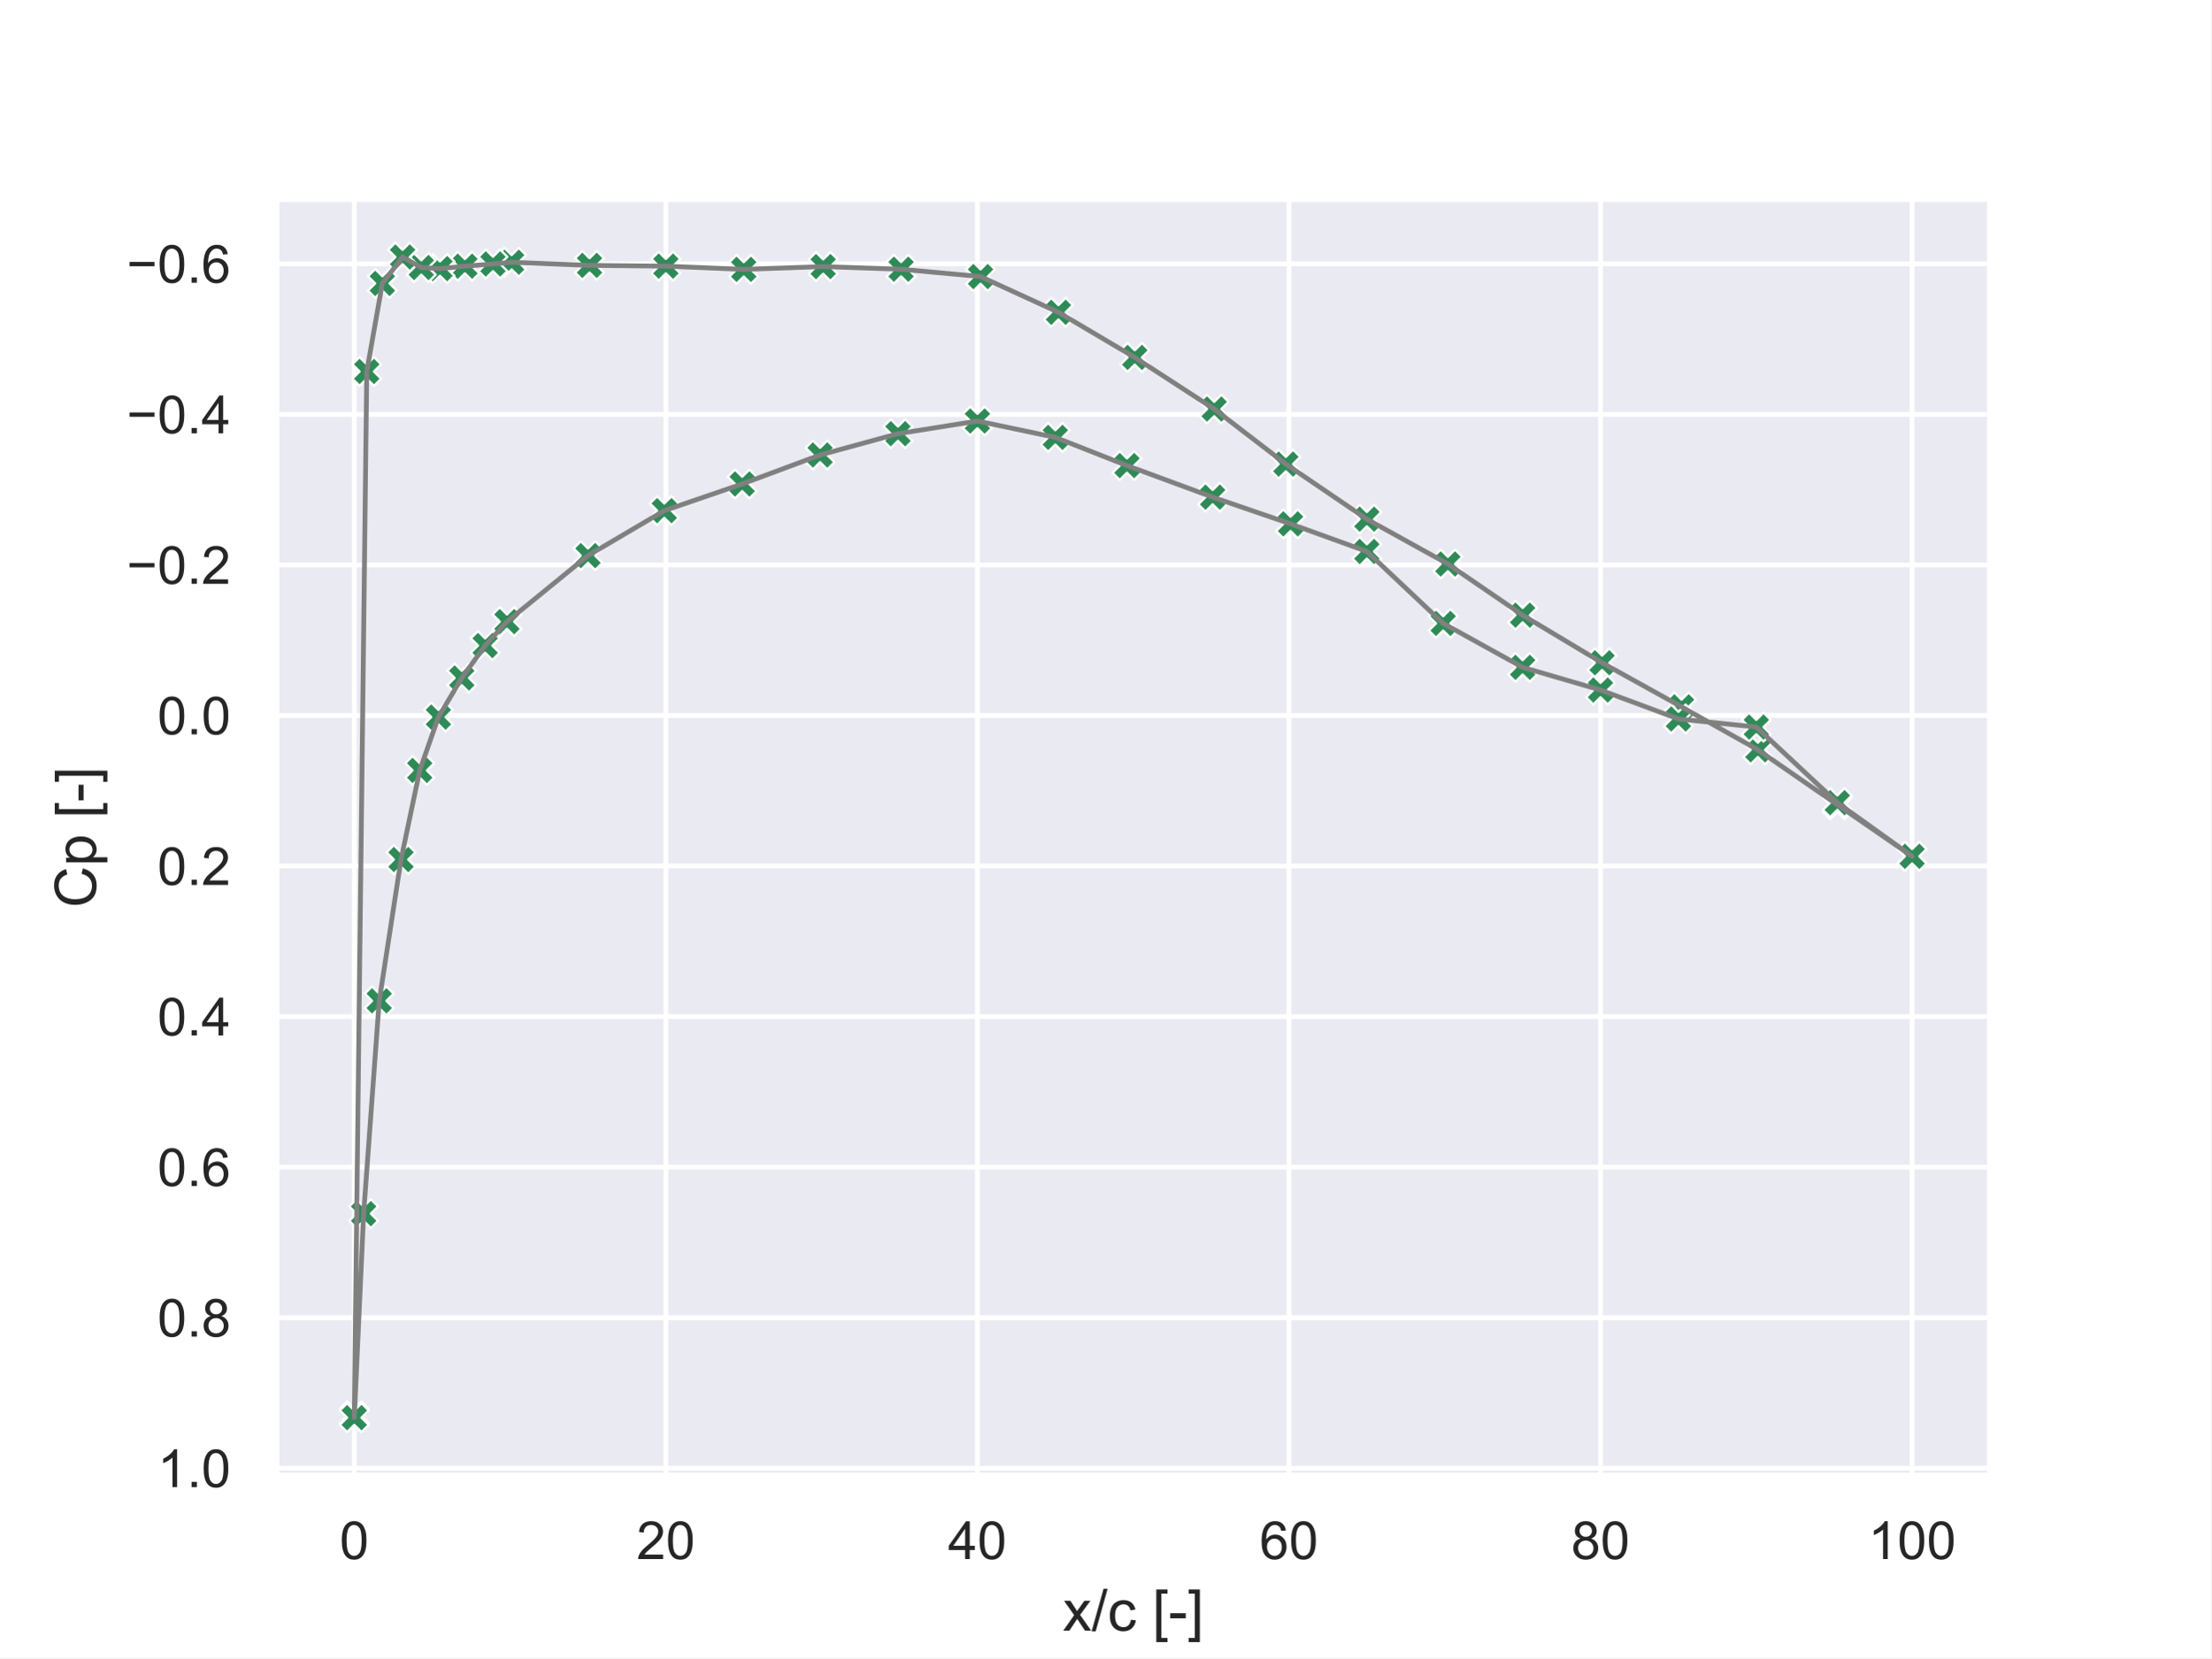
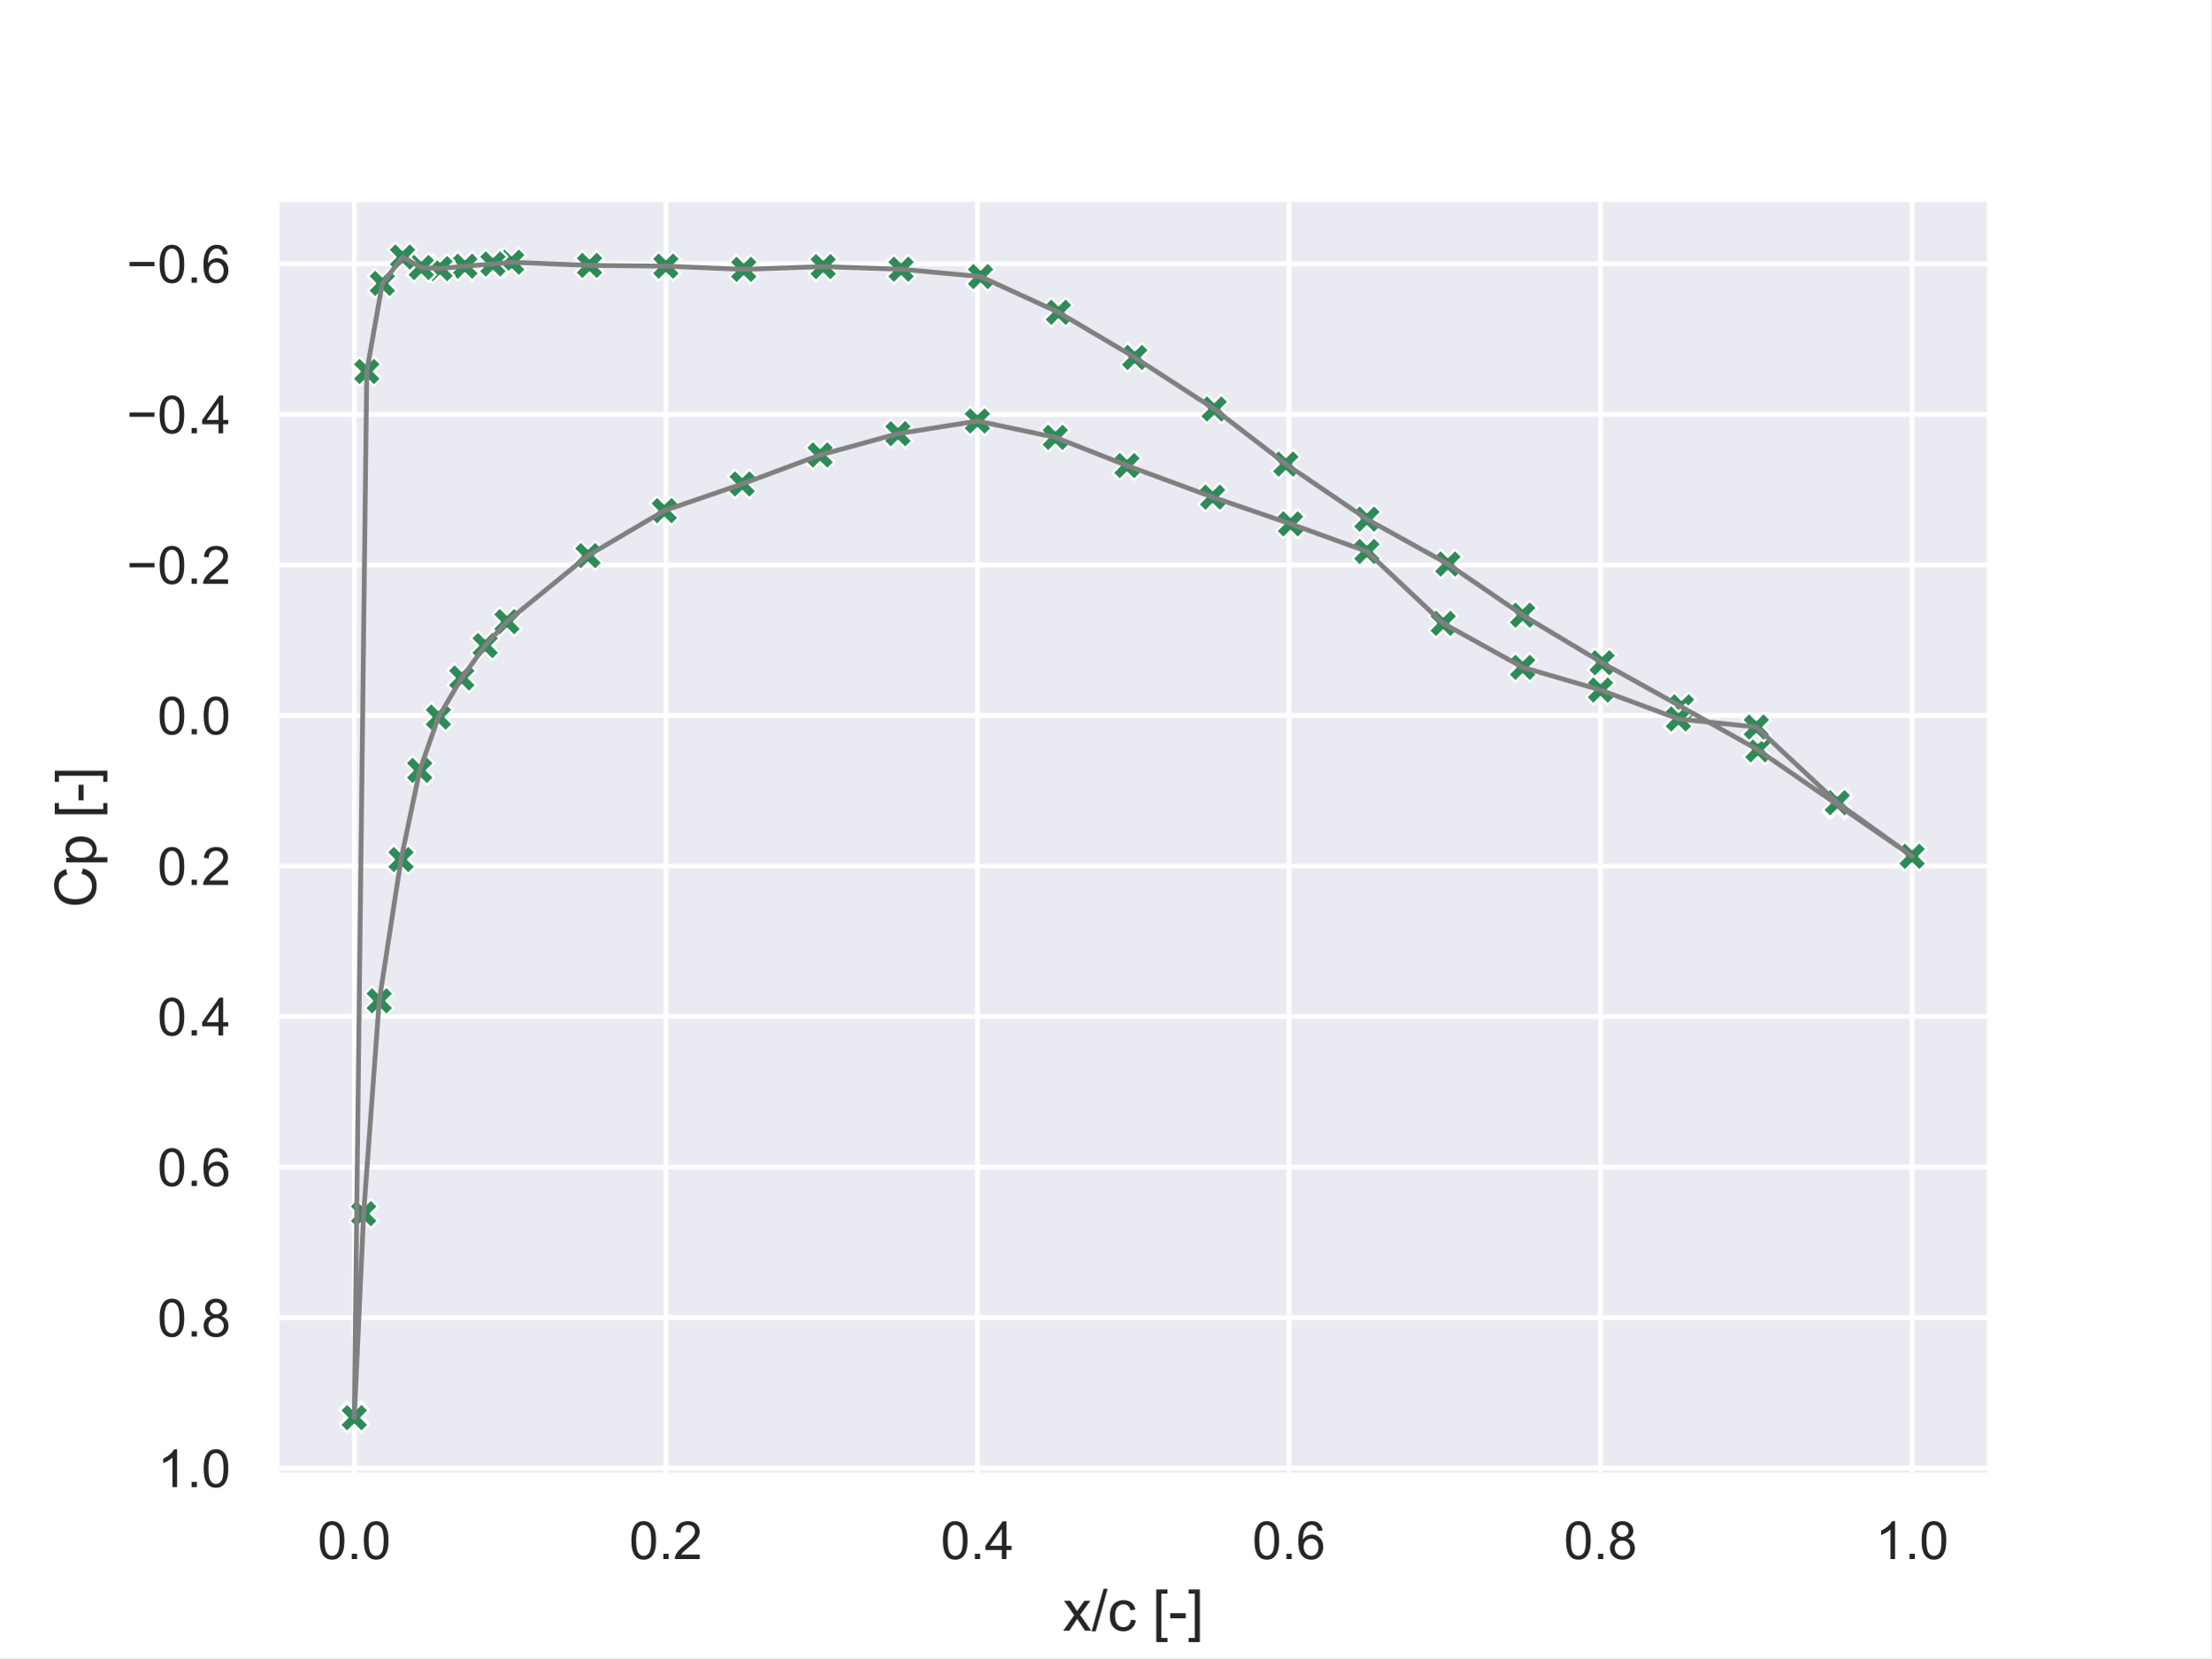
<svg xmlns="http://www.w3.org/2000/svg" xmlns:xlink="http://www.w3.org/1999/xlink" width="460.8pt" height="345.6pt" viewBox="0 0 460.8 345.6" version="1.1">
  <defs>
    <style type="text/css">*{stroke-linejoin: round; stroke-linecap: butt}</style>
  </defs>
  <g id="figure_1">
    <g id="patch_1">
      <path d="M 0 345.6  L 460.8 345.6  L 460.8 0  L 0 0  z " style="fill: #ffffff" />
    </g>
    <g id="axes_1">
      <g id="patch_2">
        <path d="M 57.6 307.584  L 414.72 307.584  L 414.72 41.472  L 57.6 41.472  z " style="fill: #eaeaf2" />
      </g>
      <g id="matplotlib.axis_1">
        <g id="xtick_1">
          <g id="line2d_1">
-             <path d="M 73.833 307.584  L 73.833 41.472  " clip-path="url(#p06ab8f327c)" style="fill: none; stroke: #ffffff; stroke-linecap: round" />
+             <path d="M 73.833 307.584  L 73.833 41.472  " clip-path="url(#pf4a6d1334e)" style="fill: none; stroke: #ffffff; stroke-linecap: round" />
          </g>
          <g id="text_1">
-             <g style="fill: #262626" transform="translate(70.77421 324.9576) scale(0.11 -0.11)">
+             <g style="fill: #262626" transform="translate(66.18773 324.9576) scale(0.11 -0.11)">
              <defs>
                <path id="ArialMT-30" d="M 266 2259  Q 266 3072 433 3567  Q 600 4063 929 4331  Q 1259 4600 1759 4600  Q 2128 4600 2406 4451  Q 2684 4303 2865 4023  Q 3047 3744 3150 3342  Q 3253 2941 3253 2259  Q 3253 1453 3087 958  Q 2922 463 2592 192  Q 2263 -78 1759 -78  Q 1097 -78 719 397  Q 266 969 266 2259  z M 844 2259  Q 844 1131 1108 757  Q 1372 384 1759 384  Q 2147 384 2411 759  Q 2675 1134 2675 2259  Q 2675 3391 2411 3762  Q 2147 4134 1753 4134  Q 1366 4134 1134 3806  Q 844 3388 844 2259  z " transform="scale(0.015625)" />
-               </defs>
-               <use xlink:href="#ArialMT-30" />
+                 <path id="ArialMT-2e" d="M 581 0  L 581 641  L 1222 641  L 1222 0  L 581 0  z " transform="scale(0.015625)" />
+               </defs>
+               <use xlink:href="#ArialMT-30" />
+               <use xlink:href="#ArialMT-2e" x="55.615" />
+               <use xlink:href="#ArialMT-30" x="83.398" />
            </g>
          </g>
        </g>
        <g id="xtick_2">
          <g id="line2d_2">
-             <path d="M 138.764 307.584  L 138.764 41.472  " clip-path="url(#p06ab8f327c)" style="fill: none; stroke: #ffffff; stroke-linecap: round" />
+             <path d="M 138.764 307.584  L 138.764 41.472  " clip-path="url(#pf4a6d1334e)" style="fill: none; stroke: #ffffff; stroke-linecap: round" />
          </g>
          <g id="text_2">
-             <g style="fill: #262626" transform="translate(132.6466 324.9576) scale(0.11 -0.11)">
+             <g style="fill: #262626" transform="translate(131.1186 324.9576) scale(0.11 -0.11)">
              <defs>
                <path id="ArialMT-32" d="M 3222 541  L 3222 0  L 194 0  Q 188 203 259 391  Q 375 700 629 1000  Q 884 1300 1366 1694  Q 2113 2306 2375 2664  Q 2638 3022 2638 3341  Q 2638 3675 2398 3904  Q 2159 4134 1775 4134  Q 1369 4134 1125 3890  Q 881 3647 878 3216  L 300 3275  Q 359 3922 746 4261  Q 1134 4600 1788 4600  Q 2447 4600 2831 4234  Q 3216 3869 3216 3328  Q 3216 3053 3103 2787  Q 2991 2522 2730 2228  Q 2469 1934 1863 1422  Q 1356 997 1212 845  Q 1069 694 975 541  L 3222 541  z " transform="scale(0.015625)" />
              </defs>
-               <use xlink:href="#ArialMT-32" />
-               <use xlink:href="#ArialMT-30" x="55.615" />
+               <use xlink:href="#ArialMT-30" />
+               <use xlink:href="#ArialMT-2e" x="55.615" />
+               <use xlink:href="#ArialMT-32" x="83.398" />
            </g>
          </g>
        </g>
        <g id="xtick_3">
          <g id="line2d_3">
-             <path d="M 203.695 307.584  L 203.695 41.472  " clip-path="url(#p06ab8f327c)" style="fill: none; stroke: #ffffff; stroke-linecap: round" />
+             <path d="M 203.695 307.584  L 203.695 41.472  " clip-path="url(#pf4a6d1334e)" style="fill: none; stroke: #ffffff; stroke-linecap: round" />
          </g>
          <g id="text_3">
-             <g style="fill: #262626" transform="translate(197.5775 324.9576) scale(0.11 -0.11)">
+             <g style="fill: #262626" transform="translate(196.0495 324.9576) scale(0.11 -0.11)">
              <defs>
                <path id="ArialMT-34" d="M 2069 0  L 2069 1097  L 81 1097  L 81 1613  L 2172 4581  L 2631 4581  L 2631 1613  L 3250 1613  L 3250 1097  L 2631 1097  L 2631 0  L 2069 0  z M 2069 1613  L 2069 3678  L 634 1613  L 2069 1613  z " transform="scale(0.015625)" />
              </defs>
-               <use xlink:href="#ArialMT-34" />
-               <use xlink:href="#ArialMT-30" x="55.615" />
+               <use xlink:href="#ArialMT-30" />
+               <use xlink:href="#ArialMT-2e" x="55.615" />
+               <use xlink:href="#ArialMT-34" x="83.398" />
            </g>
          </g>
        </g>
        <g id="xtick_4">
          <g id="line2d_4">
-             <path d="M 268.625 307.584  L 268.625 41.472  " clip-path="url(#p06ab8f327c)" style="fill: none; stroke: #ffffff; stroke-linecap: round" />
+             <path d="M 268.625 307.584  L 268.625 41.472  " clip-path="url(#pf4a6d1334e)" style="fill: none; stroke: #ffffff; stroke-linecap: round" />
          </g>
          <g id="text_4">
-             <g style="fill: #262626" transform="translate(262.5084 324.9576) scale(0.11 -0.11)">
+             <g style="fill: #262626" transform="translate(260.9805 324.9576) scale(0.11 -0.11)">
              <defs>
                <path id="ArialMT-36" d="M 3184 3459  L 2625 3416  Q 2550 3747 2413 3897  Q 2184 4138 1850 4138  Q 1581 4138 1378 3988  Q 1113 3794 959 3422  Q 806 3050 800 2363  Q 1003 2672 1297 2822  Q 1591 2972 1913 2972  Q 2475 2972 2870 2558  Q 3266 2144 3266 1488  Q 3266 1056 3080 686  Q 2894 316 2569 119  Q 2244 -78 1831 -78  Q 1128 -78 684 439  Q 241 956 241 2144  Q 241 3472 731 4075  Q 1159 4600 1884 4600  Q 2425 4600 2770 4297  Q 3116 3994 3184 3459  z M 888 1484  Q 888 1194 1011 928  Q 1134 663 1356 523  Q 1578 384 1822 384  Q 2178 384 2434 671  Q 2691 959 2691 1453  Q 2691 1928 2437 2201  Q 2184 2475 1800 2475  Q 1419 2475 1153 2201  Q 888 1928 888 1484  z " transform="scale(0.015625)" />
              </defs>
-               <use xlink:href="#ArialMT-36" />
-               <use xlink:href="#ArialMT-30" x="55.615" />
+               <use xlink:href="#ArialMT-30" />
+               <use xlink:href="#ArialMT-2e" x="55.615" />
+               <use xlink:href="#ArialMT-36" x="83.398" />
            </g>
          </g>
        </g>
        <g id="xtick_5">
          <g id="line2d_5">
-             <path d="M 333.556 307.584  L 333.556 41.472  " clip-path="url(#p06ab8f327c)" style="fill: none; stroke: #ffffff; stroke-linecap: round" />
+             <path d="M 333.556 307.584  L 333.556 41.472  " clip-path="url(#pf4a6d1334e)" style="fill: none; stroke: #ffffff; stroke-linecap: round" />
          </g>
          <g id="text_5">
-             <g style="fill: #262626" transform="translate(327.4393 324.9576) scale(0.11 -0.11)">
+             <g style="fill: #262626" transform="translate(325.9114 324.9576) scale(0.11 -0.11)">
              <defs>
                <path id="ArialMT-38" d="M 1131 2484  Q 781 2613 612 2850  Q 444 3088 444 3419  Q 444 3919 803 4259  Q 1163 4600 1759 4600  Q 2359 4600 2725 4251  Q 3091 3903 3091 3403  Q 3091 3084 2923 2848  Q 2756 2613 2416 2484  Q 2838 2347 3058 2040  Q 3278 1734 3278 1309  Q 3278 722 2862 322  Q 2447 -78 1769 -78  Q 1091 -78 675 323  Q 259 725 259 1325  Q 259 1772 486 2073  Q 713 2375 1131 2484  z M 1019 3438  Q 1019 3113 1228 2906  Q 1438 2700 1772 2700  Q 2097 2700 2305 2904  Q 2513 3109 2513 3406  Q 2513 3716 2298 3927  Q 2084 4138 1766 4138  Q 1444 4138 1231 3931  Q 1019 3725 1019 3438  z M 838 1322  Q 838 1081 952 856  Q 1066 631 1291 507  Q 1516 384 1775 384  Q 2178 384 2440 643  Q 2703 903 2703 1303  Q 2703 1709 2433 1975  Q 2163 2241 1756 2241  Q 1359 2241 1098 1978  Q 838 1716 838 1322  z " transform="scale(0.015625)" />
              </defs>
-               <use xlink:href="#ArialMT-38" />
-               <use xlink:href="#ArialMT-30" x="55.615" />
+               <use xlink:href="#ArialMT-30" />
+               <use xlink:href="#ArialMT-2e" x="55.615" />
+               <use xlink:href="#ArialMT-38" x="83.398" />
            </g>
          </g>
        </g>
        <g id="xtick_6">
          <g id="line2d_6">
-             <path d="M 398.487 307.584  L 398.487 41.472  " clip-path="url(#p06ab8f327c)" style="fill: none; stroke: #ffffff; stroke-linecap: round" />
+             <path d="M 398.487 307.584  L 398.487 41.472  " clip-path="url(#pf4a6d1334e)" style="fill: none; stroke: #ffffff; stroke-linecap: round" />
          </g>
          <g id="text_6">
-             <g style="fill: #262626" transform="translate(389.3117 324.9576) scale(0.11 -0.11)">
+             <g style="fill: #262626" transform="translate(390.8423 324.9576) scale(0.11 -0.11)">
              <defs>
                <path id="ArialMT-31" d="M 2384 0  L 1822 0  L 1822 3584  Q 1619 3391 1289 3197  Q 959 3003 697 2906  L 697 3450  Q 1169 3672 1522 3987  Q 1875 4303 2022 4600  L 2384 4600  L 2384 0  z " transform="scale(0.015625)" />
              </defs>
              <use xlink:href="#ArialMT-31" />
-               <use xlink:href="#ArialMT-30" x="55.615" />
-               <use xlink:href="#ArialMT-30" x="111.23" />
+               <use xlink:href="#ArialMT-2e" x="55.615" />
+               <use xlink:href="#ArialMT-30" x="83.398" />
            </g>
          </g>
        </g>
        <g id="text_7">
          <g style="fill: #262626" transform="translate(221.4947 339.8795) scale(0.12 -0.12)">
            <defs>
              <path id="ArialMT-78" d="M 47 0  L 1259 1725  L 138 3319  L 841 3319  L 1350 2541  Q 1494 2319 1581 2169  Q 1719 2375 1834 2534  L 2394 3319  L 3066 3319  L 1919 1756  L 3153 0  L 2463 0  L 1781 1031  L 1600 1309  L 728 0  L 47 0  z " transform="scale(0.015625)" />
              <path id="ArialMT-2f" d="M 0 -78  L 1328 4659  L 1778 4659  L 453 -78  L 0 -78  z " transform="scale(0.015625)" />
              <path id="ArialMT-63" d="M 2588 1216  L 3141 1144  Q 3050 572 2676 248  Q 2303 -75 1759 -75  Q 1078 -75 664 370  Q 250 816 250 1647  Q 250 2184 428 2587  Q 606 2991 970 3192  Q 1334 3394 1763 3394  Q 2303 3394 2647 3120  Q 2991 2847 3088 2344  L 2541 2259  Q 2463 2594 2264 2762  Q 2066 2931 1784 2931  Q 1359 2931 1093 2626  Q 828 2322 828 1663  Q 828 994 1084 691  Q 1341 388 1753 388  Q 2084 388 2306 591  Q 2528 794 2588 1216  z " transform="scale(0.015625)" />
              <path id="ArialMT-20" transform="scale(0.015625)" />
              <path id="ArialMT-5b" d="M 434 -1272  L 434 4581  L 1675 4581  L 1675 4116  L 997 4116  L 997 -806  L 1675 -806  L 1675 -1272  L 434 -1272  z " transform="scale(0.015625)" />
              <path id="ArialMT-2d" d="M 203 1375  L 203 1941  L 1931 1941  L 1931 1375  L 203 1375  z " transform="scale(0.015625)" />
              <path id="ArialMT-5d" d="M 1363 -1272  L 122 -1272  L 122 -806  L 800 -806  L 800 4116  L 122 4116  L 122 4581  L 1363 4581  L 1363 -1272  z " transform="scale(0.015625)" />
            </defs>
            <use xlink:href="#ArialMT-78" />
            <use xlink:href="#ArialMT-2f" x="50" />
            <use xlink:href="#ArialMT-63" x="77.783" />
            <use xlink:href="#ArialMT-20" x="127.783" />
            <use xlink:href="#ArialMT-5b" x="155.566" />
            <use xlink:href="#ArialMT-2d" x="183.35" />
            <use xlink:href="#ArialMT-5d" x="216.65" />
          </g>
        </g>
      </g>
      <g id="matplotlib.axis_2">
        <g id="ytick_1">
          <g id="line2d_7">
-             <path d="M 57.6 54.986  L 414.72 54.986  " clip-path="url(#p06ab8f327c)" style="fill: none; stroke: #ffffff; stroke-linecap: round" />
+             <path d="M 57.6 54.986  L 414.72 54.986  " clip-path="url(#pf4a6d1334e)" style="fill: none; stroke: #ffffff; stroke-linecap: round" />
          </g>
          <g id="text_8">
            <g style="fill: #262626" transform="translate(26.38531 58.92319) scale(0.11 -0.11)">
              <defs>
                <path id="ArialMT-2212" d="M 3381 1997  L 356 1997  L 356 2522  L 3381 2522  L 3381 1997  z " transform="scale(0.015625)" />
-                 <path id="ArialMT-2e" d="M 581 0  L 581 641  L 1222 641  L 1222 0  L 581 0  z " transform="scale(0.015625)" />
              </defs>
              <use xlink:href="#ArialMT-2212" />
              <use xlink:href="#ArialMT-30" x="58.398" />
              <use xlink:href="#ArialMT-2e" x="114.014" />
              <use xlink:href="#ArialMT-36" x="141.797" />
            </g>
          </g>
        </g>
        <g id="ytick_2">
          <g id="line2d_8">
-             <path d="M 57.6 86.367  L 414.72 86.367  " clip-path="url(#p06ab8f327c)" style="fill: none; stroke: #ffffff; stroke-linecap: round" />
+             <path d="M 57.6 86.367  L 414.72 86.367  " clip-path="url(#pf4a6d1334e)" style="fill: none; stroke: #ffffff; stroke-linecap: round" />
          </g>
          <g id="text_9">
            <g style="fill: #262626" transform="translate(26.38531 90.30368) scale(0.11 -0.11)">
              <use xlink:href="#ArialMT-2212" />
              <use xlink:href="#ArialMT-30" x="58.398" />
              <use xlink:href="#ArialMT-2e" x="114.014" />
              <use xlink:href="#ArialMT-34" x="141.797" />
            </g>
          </g>
        </g>
        <g id="ytick_3">
          <g id="line2d_9">
-             <path d="M 57.6 117.747  L 414.72 117.747  " clip-path="url(#p06ab8f327c)" style="fill: none; stroke: #ffffff; stroke-linecap: round" />
+             <path d="M 57.6 117.747  L 414.72 117.747  " clip-path="url(#pf4a6d1334e)" style="fill: none; stroke: #ffffff; stroke-linecap: round" />
          </g>
          <g id="text_10">
            <g style="fill: #262626" transform="translate(26.38531 121.6842) scale(0.11 -0.11)">
              <use xlink:href="#ArialMT-2212" />
              <use xlink:href="#ArialMT-30" x="58.398" />
              <use xlink:href="#ArialMT-2e" x="114.014" />
              <use xlink:href="#ArialMT-32" x="141.797" />
            </g>
          </g>
        </g>
        <g id="ytick_4">
          <g id="line2d_10">
-             <path d="M 57.6 149.128  L 414.72 149.128  " clip-path="url(#p06ab8f327c)" style="fill: none; stroke: #ffffff; stroke-linecap: round" />
+             <path d="M 57.6 149.128  L 414.72 149.128  " clip-path="url(#pf4a6d1334e)" style="fill: none; stroke: #ffffff; stroke-linecap: round" />
          </g>
          <g id="text_11">
            <g style="fill: #262626" transform="translate(32.81 153.0646) scale(0.11 -0.11)">
              <use xlink:href="#ArialMT-30" />
              <use xlink:href="#ArialMT-2e" x="55.615" />
              <use xlink:href="#ArialMT-30" x="83.398" />
            </g>
          </g>
        </g>
        <g id="ytick_5">
          <g id="line2d_11">
-             <path d="M 57.6 180.508  L 414.72 180.508  " clip-path="url(#p06ab8f327c)" style="fill: none; stroke: #ffffff; stroke-linecap: round" />
+             <path d="M 57.6 180.508  L 414.72 180.508  " clip-path="url(#pf4a6d1334e)" style="fill: none; stroke: #ffffff; stroke-linecap: round" />
          </g>
          <g id="text_12">
            <g style="fill: #262626" transform="translate(32.81 184.4451) scale(0.11 -0.11)">
              <use xlink:href="#ArialMT-30" />
              <use xlink:href="#ArialMT-2e" x="55.615" />
              <use xlink:href="#ArialMT-32" x="83.398" />
            </g>
          </g>
        </g>
        <g id="ytick_6">
          <g id="line2d_12">
-             <path d="M 57.6 211.889  L 414.72 211.889  " clip-path="url(#p06ab8f327c)" style="fill: none; stroke: #ffffff; stroke-linecap: round" />
+             <path d="M 57.6 211.889  L 414.72 211.889  " clip-path="url(#pf4a6d1334e)" style="fill: none; stroke: #ffffff; stroke-linecap: round" />
          </g>
          <g id="text_13">
            <g style="fill: #262626" transform="translate(32.81 215.8256) scale(0.11 -0.11)">
              <use xlink:href="#ArialMT-30" />
              <use xlink:href="#ArialMT-2e" x="55.615" />
              <use xlink:href="#ArialMT-34" x="83.398" />
            </g>
          </g>
        </g>
        <g id="ytick_7">
          <g id="line2d_13">
-             <path d="M 57.6 243.269  L 414.72 243.269  " clip-path="url(#p06ab8f327c)" style="fill: none; stroke: #ffffff; stroke-linecap: round" />
+             <path d="M 57.6 243.269  L 414.72 243.269  " clip-path="url(#pf4a6d1334e)" style="fill: none; stroke: #ffffff; stroke-linecap: round" />
          </g>
          <g id="text_14">
            <g style="fill: #262626" transform="translate(32.81 247.2061) scale(0.11 -0.11)">
              <use xlink:href="#ArialMT-30" />
              <use xlink:href="#ArialMT-2e" x="55.615" />
              <use xlink:href="#ArialMT-36" x="83.398" />
            </g>
          </g>
        </g>
        <g id="ytick_8">
          <g id="line2d_14">
-             <path d="M 57.6 274.65  L 414.72 274.65  " clip-path="url(#p06ab8f327c)" style="fill: none; stroke: #ffffff; stroke-linecap: round" />
+             <path d="M 57.6 274.65  L 414.72 274.65  " clip-path="url(#pf4a6d1334e)" style="fill: none; stroke: #ffffff; stroke-linecap: round" />
          </g>
          <g id="text_15">
            <g style="fill: #262626" transform="translate(32.81 278.5866) scale(0.11 -0.11)">
              <use xlink:href="#ArialMT-30" />
              <use xlink:href="#ArialMT-2e" x="55.615" />
              <use xlink:href="#ArialMT-38" x="83.398" />
            </g>
          </g>
        </g>
        <g id="ytick_9">
          <g id="line2d_15">
-             <path d="M 57.6 306.03  L 414.72 306.03  " clip-path="url(#p06ab8f327c)" style="fill: none; stroke: #ffffff; stroke-linecap: round" />
+             <path d="M 57.6 306.03  L 414.72 306.03  " clip-path="url(#pf4a6d1334e)" style="fill: none; stroke: #ffffff; stroke-linecap: round" />
          </g>
          <g id="text_16">
            <g style="fill: #262626" transform="translate(32.81 309.9671) scale(0.11 -0.11)">
              <use xlink:href="#ArialMT-31" />
              <use xlink:href="#ArialMT-2e" x="55.615" />
              <use xlink:href="#ArialMT-30" x="83.398" />
            </g>
          </g>
        </g>
        <g id="text_17">
          <g style="fill: #262626" transform="translate(20.00031 189.1961) rotate(-90) scale(0.12 -0.12)">
            <defs>
              <path id="ArialMT-43" d="M 3763 1606  L 4369 1453  Q 4178 706 3683 314  Q 3188 -78 2472 -78  Q 1731 -78 1267 223  Q 803 525 561 1097  Q 319 1669 319 2325  Q 319 3041 592 3573  Q 866 4106 1370 4382  Q 1875 4659 2481 4659  Q 3169 4659 3637 4309  Q 4106 3959 4291 3325  L 3694 3184  Q 3534 3684 3231 3912  Q 2928 4141 2469 4141  Q 1941 4141 1586 3887  Q 1231 3634 1087 3207  Q 944 2781 944 2328  Q 944 1744 1114 1308  Q 1284 872 1643 656  Q 2003 441 2422 441  Q 2931 441 3284 734  Q 3638 1028 3763 1606  z " transform="scale(0.015625)" />
              <path id="ArialMT-70" d="M 422 -1272  L 422 3319  L 934 3319  L 934 2888  Q 1116 3141 1344 3267  Q 1572 3394 1897 3394  Q 2322 3394 2647 3175  Q 2972 2956 3137 2557  Q 3303 2159 3303 1684  Q 3303 1175 3120 767  Q 2938 359 2589 142  Q 2241 -75 1856 -75  Q 1575 -75 1351 44  Q 1128 163 984 344  L 984 -1272  L 422 -1272  z M 931 1641  Q 931 1000 1190 694  Q 1450 388 1819 388  Q 2194 388 2461 705  Q 2728 1022 2728 1688  Q 2728 2322 2467 2637  Q 2206 2953 1844 2953  Q 1484 2953 1207 2617  Q 931 2281 931 1641  z " transform="scale(0.015625)" />
            </defs>
            <use xlink:href="#ArialMT-43" />
            <use xlink:href="#ArialMT-70" x="72.217" />
            <use xlink:href="#ArialMT-20" x="127.832" />
            <use xlink:href="#ArialMT-5b" x="155.615" />
            <use xlink:href="#ArialMT-2d" x="183.398" />
            <use xlink:href="#ArialMT-5d" x="216.699" />
          </g>
        </g>
      </g>
      <g id="PathCollection_1">
        <defs>
-           <path id="m3106f0752f" d="M -1.5 3  L 0 1.5  L 1.5 3  L 3 1.5  L 1.5 0  L 3 -1.5  L 1.5 -3  L 0 -1.5  L -1.5 -3  L -3 -1.5  L -1.5 0  L -3 1.5  z " style="stroke: #ffffff; stroke-width: 0.48" />
+           <path id="md6882f430a" d="M -1.5 3  L 0 1.5  L 1.5 3  L 3 1.5  L 1.5 0  L 3 -1.5  L 1.5 -3  L 0 -1.5  L -1.5 -3  L -3 -1.5  L -1.5 0  L -3 1.5  z " style="stroke: #ffffff; stroke-width: 0.48" />
        </defs>
-         <g clip-path="url(#p06ab8f327c)">
-           <use xlink:href="#m3106f0752f" x="398.487" y="178.478" style="fill: #2e8b57; stroke: #ffffff; stroke-width: 0.48" />
-           <use xlink:href="#m3106f0752f" x="382.904" y="167.73" style="fill: #2e8b57; stroke: #ffffff; stroke-width: 0.48" />
-           <use xlink:href="#m3106f0752f" x="366.346" y="156.287" style="fill: #2e8b57; stroke: #ffffff; stroke-width: 0.48" />
-           <use xlink:href="#m3106f0752f" x="350.438" y="147.33" style="fill: #2e8b57; stroke: #ffffff; stroke-width: 0.48" />
-           <use xlink:href="#m3106f0752f" x="333.881" y="138.146" style="fill: #2e8b57; stroke: #ffffff; stroke-width: 0.48" />
-           <use xlink:href="#m3106f0752f" x="317.324" y="128.214" style="fill: #2e8b57; stroke: #ffffff; stroke-width: 0.48" />
-           <use xlink:href="#m3106f0752f" x="301.74" y="117.553" style="fill: #2e8b57; stroke: #ffffff; stroke-width: 0.48" />
-           <use xlink:href="#m3106f0752f" x="284.858" y="108.206" style="fill: #2e8b57; stroke: #ffffff; stroke-width: 0.48" />
-           <use xlink:href="#m3106f0752f" x="267.976" y="96.724" style="fill: #2e8b57; stroke: #ffffff; stroke-width: 0.48" />
-           <use xlink:href="#m3106f0752f" x="253.042" y="85.251" style="fill: #2e8b57; stroke: #ffffff; stroke-width: 0.48" />
-           <use xlink:href="#m3106f0752f" x="236.485" y="74.497" style="fill: #2e8b57; stroke: #ffffff; stroke-width: 0.48" />
-           <use xlink:href="#m3106f0752f" x="220.577" y="65.091" style="fill: #2e8b57; stroke: #ffffff; stroke-width: 0.48" />
-           <use xlink:href="#m3106f0752f" x="204.344" y="57.644" style="fill: #2e8b57; stroke: #ffffff; stroke-width: 0.48" />
-           <use xlink:href="#m3106f0752f" x="187.786" y="56.11" style="fill: #2e8b57; stroke: #ffffff; stroke-width: 0.48" />
-           <use xlink:href="#m3106f0752f" x="171.554" y="55.561" style="fill: #2e8b57; stroke: #ffffff; stroke-width: 0.48" />
-           <use xlink:href="#m3106f0752f" x="154.996" y="56.138" style="fill: #2e8b57; stroke: #ffffff; stroke-width: 0.48" />
-           <use xlink:href="#m3106f0752f" x="138.764" y="55.47" style="fill: #2e8b57; stroke: #ffffff; stroke-width: 0.48" />
-           <use xlink:href="#m3106f0752f" x="122.856" y="55.311" style="fill: #2e8b57; stroke: #ffffff; stroke-width: 0.48" />
-           <use xlink:href="#m3106f0752f" x="106.623" y="54.662" style="fill: #2e8b57; stroke: #ffffff; stroke-width: 0.48" />
-           <use xlink:href="#m3106f0752f" x="102.727" y="55.015" style="fill: #2e8b57; stroke: #ffffff; stroke-width: 0.48" />
-           <use xlink:href="#m3106f0752f" x="96.883" y="55.479" style="fill: #2e8b57; stroke: #ffffff; stroke-width: 0.48" />
-           <use xlink:href="#m3106f0752f" x="91.689" y="55.983" style="fill: #2e8b57; stroke: #ffffff; stroke-width: 0.48" />
-           <use xlink:href="#m3106f0752f" x="87.793" y="55.755" style="fill: #2e8b57; stroke: #ffffff; stroke-width: 0.48" />
-           <use xlink:href="#m3106f0752f" x="83.897" y="53.568" style="fill: #2e8b57; stroke: #ffffff; stroke-width: 0.48" />
-           <use xlink:href="#m3106f0752f" x="79.677" y="59.075" style="fill: #2e8b57; stroke: #ffffff; stroke-width: 0.48" />
-           <use xlink:href="#m3106f0752f" x="76.43" y="77.431" style="fill: #2e8b57; stroke: #ffffff; stroke-width: 0.48" />
-           <use xlink:href="#m3106f0752f" x="73.833" y="295.144" style="fill: #2e8b57; stroke: #ffffff; stroke-width: 0.48" />
-           <use xlink:href="#m3106f0752f" x="73.833" y="295.488" style="fill: #2e8b57; stroke: #ffffff; stroke-width: 0.48" />
-           <use xlink:href="#m3106f0752f" x="75.781" y="252.964" style="fill: #2e8b57; stroke: #ffffff; stroke-width: 0.48" />
-           <use xlink:href="#m3106f0752f" x="79.027" y="208.605" style="fill: #2e8b57; stroke: #ffffff; stroke-width: 0.48" />
-           <use xlink:href="#m3106f0752f" x="83.572" y="179.153" style="fill: #2e8b57; stroke: #ffffff; stroke-width: 0.48" />
-           <use xlink:href="#m3106f0752f" x="87.468" y="160.58" style="fill: #2e8b57; stroke: #ffffff; stroke-width: 0.48" />
-           <use xlink:href="#m3106f0752f" x="91.364" y="149.459" style="fill: #2e8b57; stroke: #ffffff; stroke-width: 0.48" />
-           <use xlink:href="#m3106f0752f" x="96.234" y="141.309" style="fill: #2e8b57; stroke: #ffffff; stroke-width: 0.48" />
-           <use xlink:href="#m3106f0752f" x="101.104" y="134.553" style="fill: #2e8b57; stroke: #ffffff; stroke-width: 0.48" />
-           <use xlink:href="#m3106f0752f" x="105.649" y="129.568" style="fill: #2e8b57; stroke: #ffffff; stroke-width: 0.48" />
-           <use xlink:href="#m3106f0752f" x="122.531" y="115.808" style="fill: #2e8b57; stroke: #ffffff; stroke-width: 0.48" />
-           <use xlink:href="#m3106f0752f" x="138.439" y="106.436" style="fill: #2e8b57; stroke: #ffffff; stroke-width: 0.48" />
-           <use xlink:href="#m3106f0752f" x="154.672" y="100.869" style="fill: #2e8b57; stroke: #ffffff; stroke-width: 0.48" />
-           <use xlink:href="#m3106f0752f" x="170.904" y="94.829" style="fill: #2e8b57; stroke: #ffffff; stroke-width: 0.48" />
-           <use xlink:href="#m3106f0752f" x="187.137" y="90.391" style="fill: #2e8b57; stroke: #ffffff; stroke-width: 0.48" />
-           <use xlink:href="#m3106f0752f" x="203.695" y="87.749" style="fill: #2e8b57; stroke: #ffffff; stroke-width: 0.48" />
-           <use xlink:href="#m3106f0752f" x="219.927" y="91.159" style="fill: #2e8b57; stroke: #ffffff; stroke-width: 0.48" />
-           <use xlink:href="#m3106f0752f" x="234.861" y="97.036" style="fill: #2e8b57; stroke: #ffffff; stroke-width: 0.48" />
-           <use xlink:href="#m3106f0752f" x="252.717" y="103.62" style="fill: #2e8b57; stroke: #ffffff; stroke-width: 0.48" />
-           <use xlink:href="#m3106f0752f" x="268.95" y="109.185" style="fill: #2e8b57; stroke: #ffffff; stroke-width: 0.48" />
-           <use xlink:href="#m3106f0752f" x="284.858" y="114.937" style="fill: #2e8b57; stroke: #ffffff; stroke-width: 0.48" />
-           <use xlink:href="#m3106f0752f" x="300.766" y="129.931" style="fill: #2e8b57; stroke: #ffffff; stroke-width: 0.48" />
-           <use xlink:href="#m3106f0752f" x="317.324" y="139.092" style="fill: #2e8b57; stroke: #ffffff; stroke-width: 0.48" />
-           <use xlink:href="#m3106f0752f" x="333.556" y="143.825" style="fill: #2e8b57; stroke: #ffffff; stroke-width: 0.48" />
-           <use xlink:href="#m3106f0752f" x="349.789" y="149.851" style="fill: #2e8b57; stroke: #ffffff; stroke-width: 0.48" />
-           <use xlink:href="#m3106f0752f" x="366.022" y="151.541" style="fill: #2e8b57; stroke: #ffffff; stroke-width: 0.48" />
-           <use xlink:href="#m3106f0752f" x="382.904" y="167.303" style="fill: #2e8b57; stroke: #ffffff; stroke-width: 0.48" />
-           <use xlink:href="#m3106f0752f" x="398.487" y="178.478" style="fill: #2e8b57; stroke: #ffffff; stroke-width: 0.48" />
+         <g clip-path="url(#pf4a6d1334e)">
+           <use xlink:href="#md6882f430a" x="398.487" y="178.478" style="fill: #2e8b57; stroke: #ffffff; stroke-width: 0.48" />
+           <use xlink:href="#md6882f430a" x="382.904" y="167.73" style="fill: #2e8b57; stroke: #ffffff; stroke-width: 0.48" />
+           <use xlink:href="#md6882f430a" x="366.346" y="156.287" style="fill: #2e8b57; stroke: #ffffff; stroke-width: 0.48" />
+           <use xlink:href="#md6882f430a" x="350.438" y="147.33" style="fill: #2e8b57; stroke: #ffffff; stroke-width: 0.48" />
+           <use xlink:href="#md6882f430a" x="333.881" y="138.146" style="fill: #2e8b57; stroke: #ffffff; stroke-width: 0.48" />
+           <use xlink:href="#md6882f430a" x="317.324" y="128.214" style="fill: #2e8b57; stroke: #ffffff; stroke-width: 0.48" />
+           <use xlink:href="#md6882f430a" x="301.74" y="117.553" style="fill: #2e8b57; stroke: #ffffff; stroke-width: 0.48" />
+           <use xlink:href="#md6882f430a" x="284.858" y="108.206" style="fill: #2e8b57; stroke: #ffffff; stroke-width: 0.48" />
+           <use xlink:href="#md6882f430a" x="267.976" y="96.724" style="fill: #2e8b57; stroke: #ffffff; stroke-width: 0.48" />
+           <use xlink:href="#md6882f430a" x="253.042" y="85.251" style="fill: #2e8b57; stroke: #ffffff; stroke-width: 0.48" />
+           <use xlink:href="#md6882f430a" x="236.485" y="74.497" style="fill: #2e8b57; stroke: #ffffff; stroke-width: 0.48" />
+           <use xlink:href="#md6882f430a" x="220.577" y="65.091" style="fill: #2e8b57; stroke: #ffffff; stroke-width: 0.48" />
+           <use xlink:href="#md6882f430a" x="204.344" y="57.644" style="fill: #2e8b57; stroke: #ffffff; stroke-width: 0.48" />
+           <use xlink:href="#md6882f430a" x="187.786" y="56.11" style="fill: #2e8b57; stroke: #ffffff; stroke-width: 0.48" />
+           <use xlink:href="#md6882f430a" x="171.554" y="55.561" style="fill: #2e8b57; stroke: #ffffff; stroke-width: 0.48" />
+           <use xlink:href="#md6882f430a" x="154.996" y="56.138" style="fill: #2e8b57; stroke: #ffffff; stroke-width: 0.48" />
+           <use xlink:href="#md6882f430a" x="138.764" y="55.47" style="fill: #2e8b57; stroke: #ffffff; stroke-width: 0.48" />
+           <use xlink:href="#md6882f430a" x="122.856" y="55.311" style="fill: #2e8b57; stroke: #ffffff; stroke-width: 0.48" />
+           <use xlink:href="#md6882f430a" x="106.623" y="54.662" style="fill: #2e8b57; stroke: #ffffff; stroke-width: 0.48" />
+           <use xlink:href="#md6882f430a" x="102.727" y="55.015" style="fill: #2e8b57; stroke: #ffffff; stroke-width: 0.48" />
+           <use xlink:href="#md6882f430a" x="96.883" y="55.479" style="fill: #2e8b57; stroke: #ffffff; stroke-width: 0.48" />
+           <use xlink:href="#md6882f430a" x="91.689" y="55.983" style="fill: #2e8b57; stroke: #ffffff; stroke-width: 0.48" />
+           <use xlink:href="#md6882f430a" x="87.793" y="55.755" style="fill: #2e8b57; stroke: #ffffff; stroke-width: 0.48" />
+           <use xlink:href="#md6882f430a" x="83.897" y="53.568" style="fill: #2e8b57; stroke: #ffffff; stroke-width: 0.48" />
+           <use xlink:href="#md6882f430a" x="79.677" y="59.075" style="fill: #2e8b57; stroke: #ffffff; stroke-width: 0.48" />
+           <use xlink:href="#md6882f430a" x="76.43" y="77.431" style="fill: #2e8b57; stroke: #ffffff; stroke-width: 0.48" />
+           <use xlink:href="#md6882f430a" x="73.833" y="295.144" style="fill: #2e8b57; stroke: #ffffff; stroke-width: 0.48" />
+           <use xlink:href="#md6882f430a" x="73.833" y="295.488" style="fill: #2e8b57; stroke: #ffffff; stroke-width: 0.48" />
+           <use xlink:href="#md6882f430a" x="75.781" y="252.964" style="fill: #2e8b57; stroke: #ffffff; stroke-width: 0.48" />
+           <use xlink:href="#md6882f430a" x="79.027" y="208.605" style="fill: #2e8b57; stroke: #ffffff; stroke-width: 0.48" />
+           <use xlink:href="#md6882f430a" x="83.572" y="179.153" style="fill: #2e8b57; stroke: #ffffff; stroke-width: 0.48" />
+           <use xlink:href="#md6882f430a" x="87.468" y="160.58" style="fill: #2e8b57; stroke: #ffffff; stroke-width: 0.48" />
+           <use xlink:href="#md6882f430a" x="91.364" y="149.459" style="fill: #2e8b57; stroke: #ffffff; stroke-width: 0.48" />
+           <use xlink:href="#md6882f430a" x="96.234" y="141.309" style="fill: #2e8b57; stroke: #ffffff; stroke-width: 0.48" />
+           <use xlink:href="#md6882f430a" x="101.104" y="134.553" style="fill: #2e8b57; stroke: #ffffff; stroke-width: 0.48" />
+           <use xlink:href="#md6882f430a" x="105.649" y="129.568" style="fill: #2e8b57; stroke: #ffffff; stroke-width: 0.48" />
+           <use xlink:href="#md6882f430a" x="122.531" y="115.808" style="fill: #2e8b57; stroke: #ffffff; stroke-width: 0.48" />
+           <use xlink:href="#md6882f430a" x="138.439" y="106.436" style="fill: #2e8b57; stroke: #ffffff; stroke-width: 0.48" />
+           <use xlink:href="#md6882f430a" x="154.672" y="100.869" style="fill: #2e8b57; stroke: #ffffff; stroke-width: 0.48" />
+           <use xlink:href="#md6882f430a" x="170.904" y="94.829" style="fill: #2e8b57; stroke: #ffffff; stroke-width: 0.48" />
+           <use xlink:href="#md6882f430a" x="187.137" y="90.391" style="fill: #2e8b57; stroke: #ffffff; stroke-width: 0.48" />
+           <use xlink:href="#md6882f430a" x="203.695" y="87.749" style="fill: #2e8b57; stroke: #ffffff; stroke-width: 0.48" />
+           <use xlink:href="#md6882f430a" x="219.927" y="91.159" style="fill: #2e8b57; stroke: #ffffff; stroke-width: 0.48" />
+           <use xlink:href="#md6882f430a" x="234.861" y="97.036" style="fill: #2e8b57; stroke: #ffffff; stroke-width: 0.48" />
+           <use xlink:href="#md6882f430a" x="252.717" y="103.62" style="fill: #2e8b57; stroke: #ffffff; stroke-width: 0.48" />
+           <use xlink:href="#md6882f430a" x="268.95" y="109.185" style="fill: #2e8b57; stroke: #ffffff; stroke-width: 0.48" />
+           <use xlink:href="#md6882f430a" x="284.858" y="114.937" style="fill: #2e8b57; stroke: #ffffff; stroke-width: 0.48" />
+           <use xlink:href="#md6882f430a" x="300.766" y="129.931" style="fill: #2e8b57; stroke: #ffffff; stroke-width: 0.48" />
+           <use xlink:href="#md6882f430a" x="317.324" y="139.092" style="fill: #2e8b57; stroke: #ffffff; stroke-width: 0.48" />
+           <use xlink:href="#md6882f430a" x="333.556" y="143.825" style="fill: #2e8b57; stroke: #ffffff; stroke-width: 0.48" />
+           <use xlink:href="#md6882f430a" x="349.789" y="149.851" style="fill: #2e8b57; stroke: #ffffff; stroke-width: 0.48" />
+           <use xlink:href="#md6882f430a" x="366.022" y="151.541" style="fill: #2e8b57; stroke: #ffffff; stroke-width: 0.48" />
+           <use xlink:href="#md6882f430a" x="382.904" y="167.303" style="fill: #2e8b57; stroke: #ffffff; stroke-width: 0.48" />
+           <use xlink:href="#md6882f430a" x="398.487" y="178.478" style="fill: #2e8b57; stroke: #ffffff; stroke-width: 0.48" />
        </g>
      </g>
      <g id="line2d_16">
-         <path d="M 398.487 178.478  L 382.904 167.73  L 366.346 156.287  L 350.438 147.33  L 333.881 138.146  L 317.324 128.214  L 301.74 117.553  L 284.858 108.206  L 267.976 96.724  L 253.042 85.251  L 236.485 74.497  L 220.577 65.091  L 204.344 57.644  L 187.786 56.11  L 171.554 55.561  L 154.996 56.138  L 138.764 55.47  L 122.856 55.311  L 106.623 54.662  L 102.727 55.015  L 96.883 55.479  L 91.689 55.983  L 87.793 55.755  L 83.897 53.568  L 79.677 59.075  L 76.43 77.431  L 73.833 295.144  L 73.833 295.488  L 75.781 252.964  L 79.027 208.605  L 83.572 179.153  L 87.468 160.58  L 91.364 149.459  L 96.234 141.309  L 101.104 134.553  L 105.649 129.568  L 122.531 115.808  L 138.439 106.436  L 154.672 100.869  L 170.904 94.829  L 187.137 90.391  L 203.695 87.749  L 219.927 91.159  L 234.861 97.036  L 252.717 103.62  L 268.95 109.185  L 284.858 114.937  L 300.766 129.931  L 317.324 139.092  L 333.556 143.825  L 349.789 149.851  L 366.022 151.541  L 382.904 167.303  L 398.487 178.478  " clip-path="url(#p06ab8f327c)" style="fill: none; stroke: #808080; stroke-linecap: round" />
+         <path d="M 398.487 178.478  L 382.904 167.73  L 366.346 156.287  L 350.438 147.33  L 333.881 138.146  L 317.324 128.214  L 301.74 117.553  L 284.858 108.206  L 267.976 96.724  L 253.042 85.251  L 236.485 74.497  L 220.577 65.091  L 204.344 57.644  L 187.786 56.11  L 171.554 55.561  L 154.996 56.138  L 138.764 55.47  L 122.856 55.311  L 106.623 54.662  L 102.727 55.015  L 96.883 55.479  L 91.689 55.983  L 87.793 55.755  L 83.897 53.568  L 79.677 59.075  L 76.43 77.431  L 73.833 295.144  L 73.833 295.488  L 75.781 252.964  L 79.027 208.605  L 83.572 179.153  L 87.468 160.58  L 91.364 149.459  L 96.234 141.309  L 101.104 134.553  L 105.649 129.568  L 122.531 115.808  L 138.439 106.436  L 154.672 100.869  L 170.904 94.829  L 187.137 90.391  L 203.695 87.749  L 219.927 91.159  L 234.861 97.036  L 252.717 103.62  L 268.95 109.185  L 284.858 114.937  L 300.766 129.931  L 317.324 139.092  L 333.556 143.825  L 349.789 149.851  L 366.022 151.541  L 382.904 167.303  L 398.487 178.478  " clip-path="url(#pf4a6d1334e)" style="fill: none; stroke: #808080; stroke-linecap: round" />
      </g>
      <g id="patch_3">
        <path d="M 57.6 307.584  L 57.6 41.472  " style="fill: none; stroke: #ffffff; stroke-width: 1.25; stroke-linejoin: miter; stroke-linecap: square" />
      </g>
      <g id="patch_4">
        <path d="M 414.72 307.584  L 414.72 41.472  " style="fill: none; stroke: #ffffff; stroke-width: 1.25; stroke-linejoin: miter; stroke-linecap: square" />
      </g>
      <g id="patch_5">
        <path d="M 57.6 307.584  L 414.72 307.584  " style="fill: none; stroke: #ffffff; stroke-width: 1.25; stroke-linejoin: miter; stroke-linecap: square" />
      </g>
      <g id="patch_6">
        <path d="M 57.6 41.472  L 414.72 41.472  " style="fill: none; stroke: #ffffff; stroke-width: 1.25; stroke-linejoin: miter; stroke-linecap: square" />
      </g>
    </g>
  </g>
  <defs>
-     <clipPath id="p06ab8f327c">
+     <clipPath id="pf4a6d1334e">
      <rect x="57.6" y="41.472" width="357.12" height="266.112" />
    </clipPath>
  </defs>
</svg>
